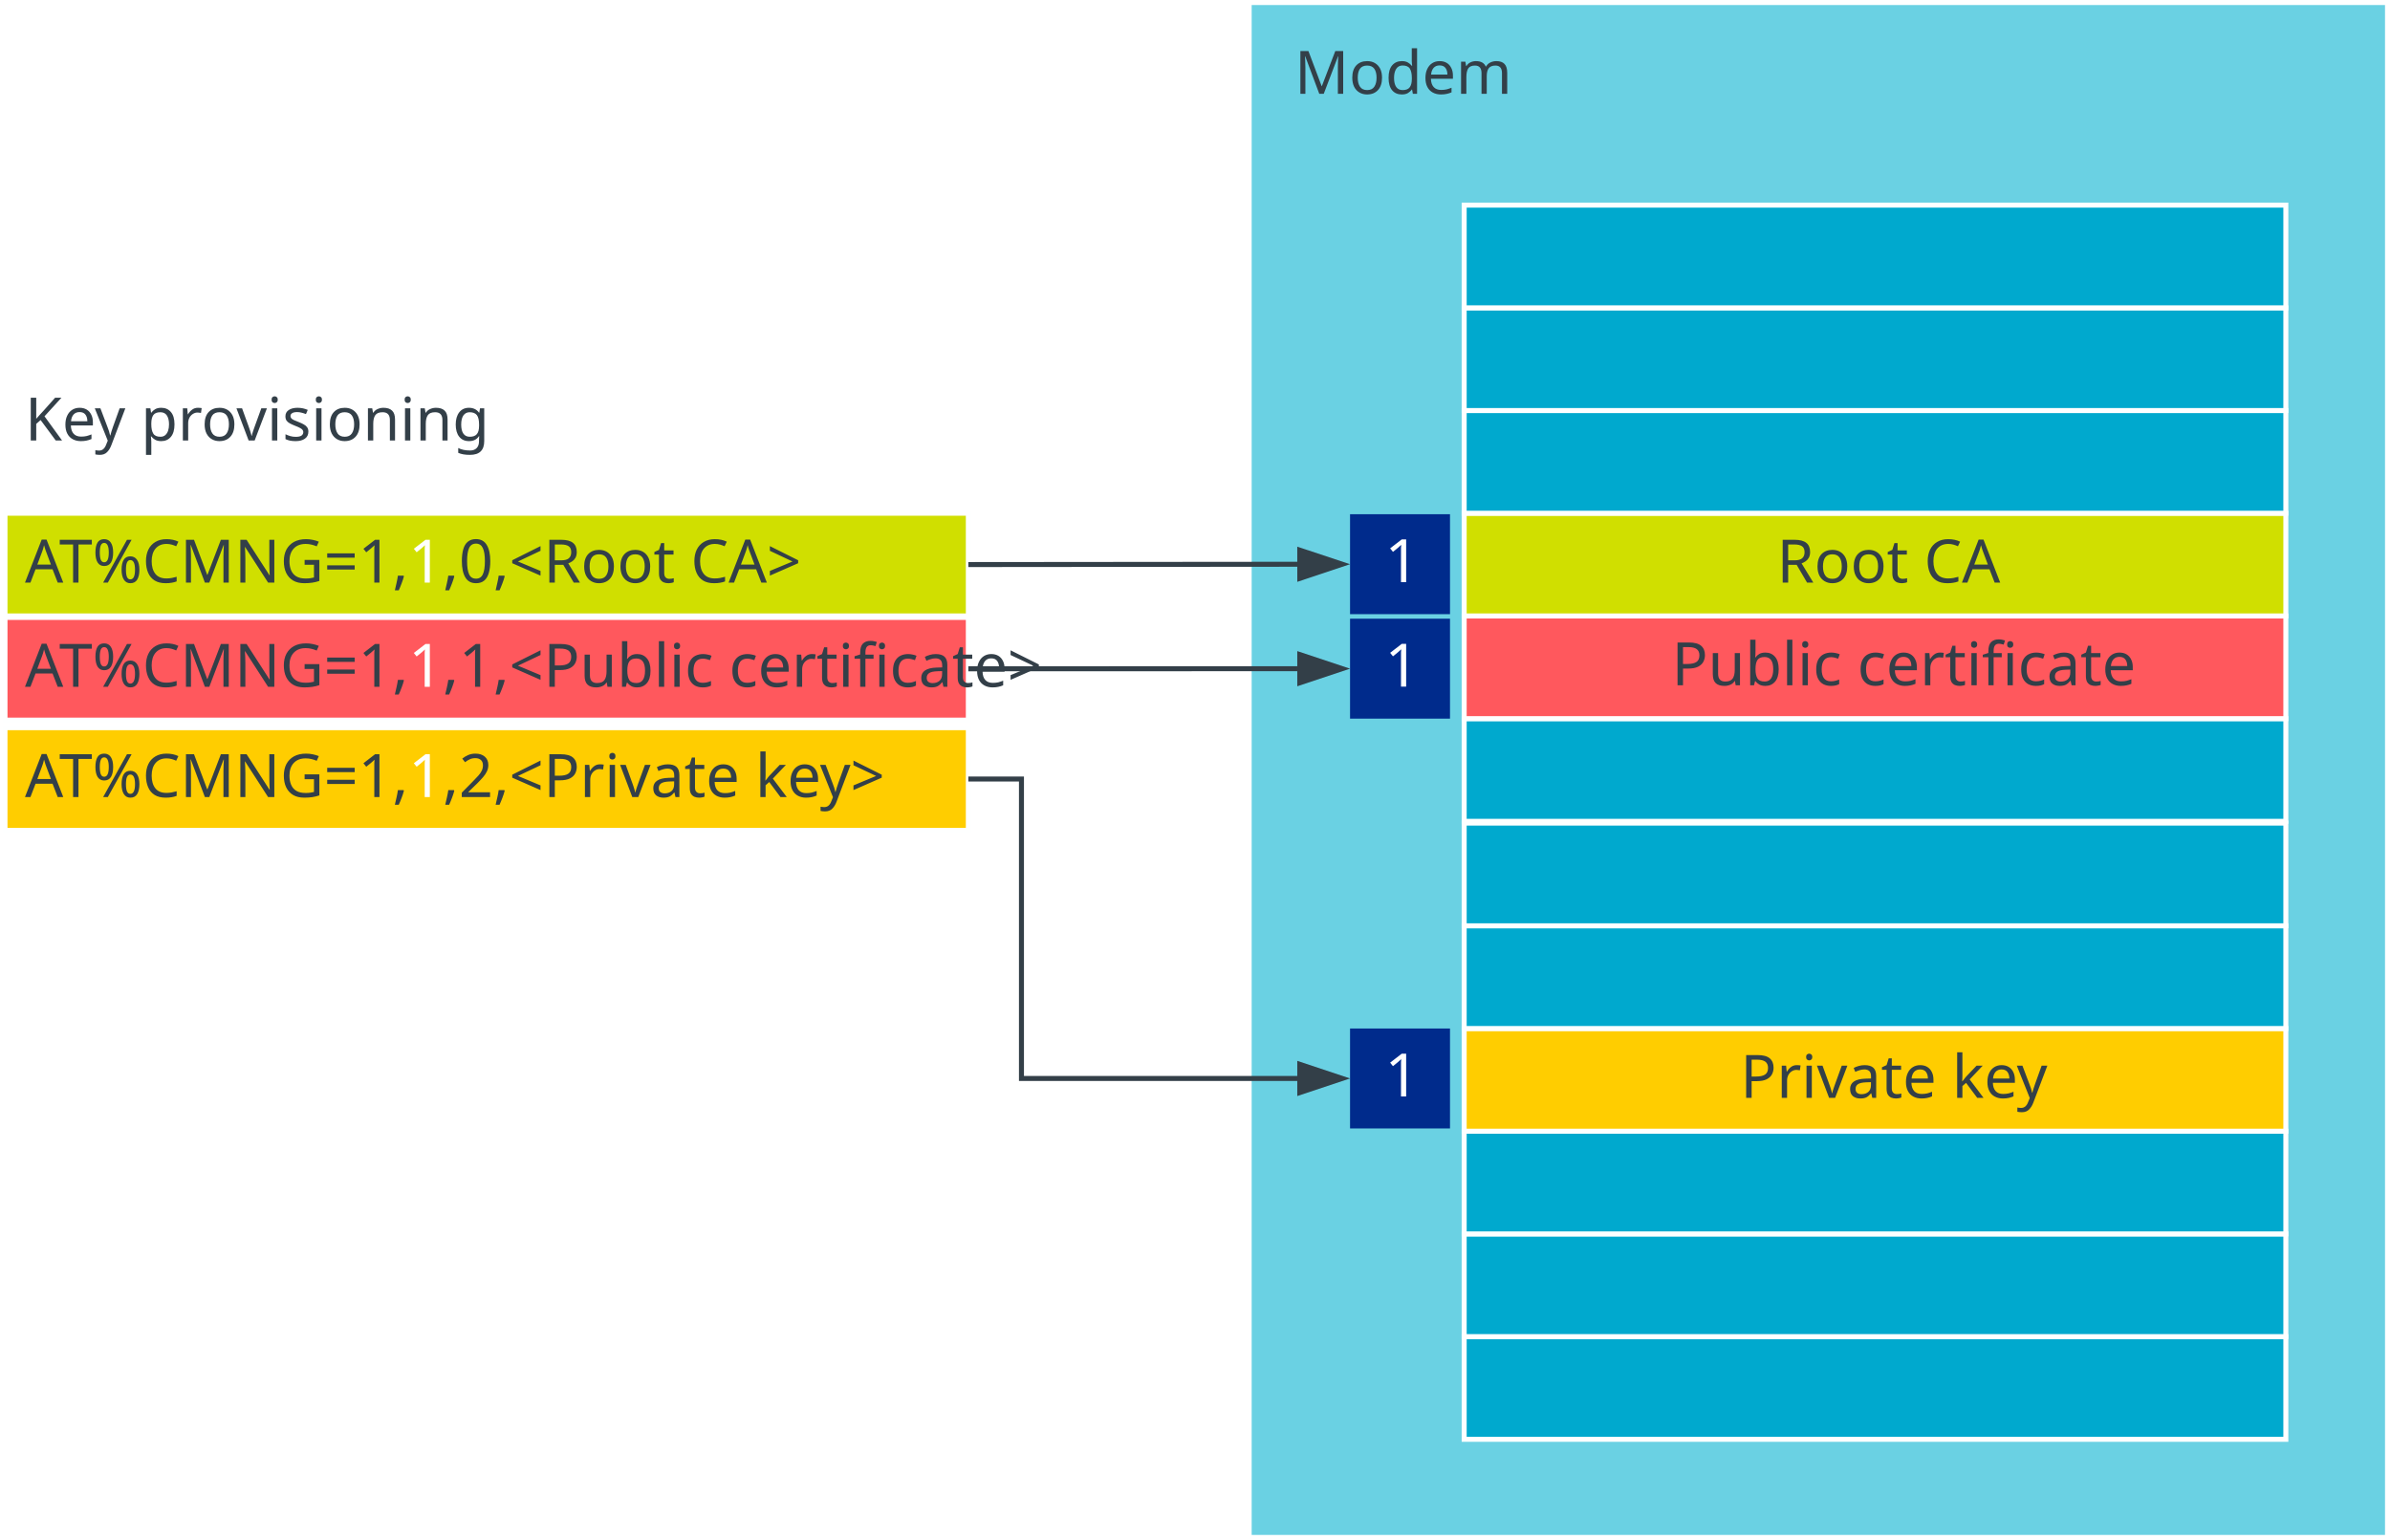
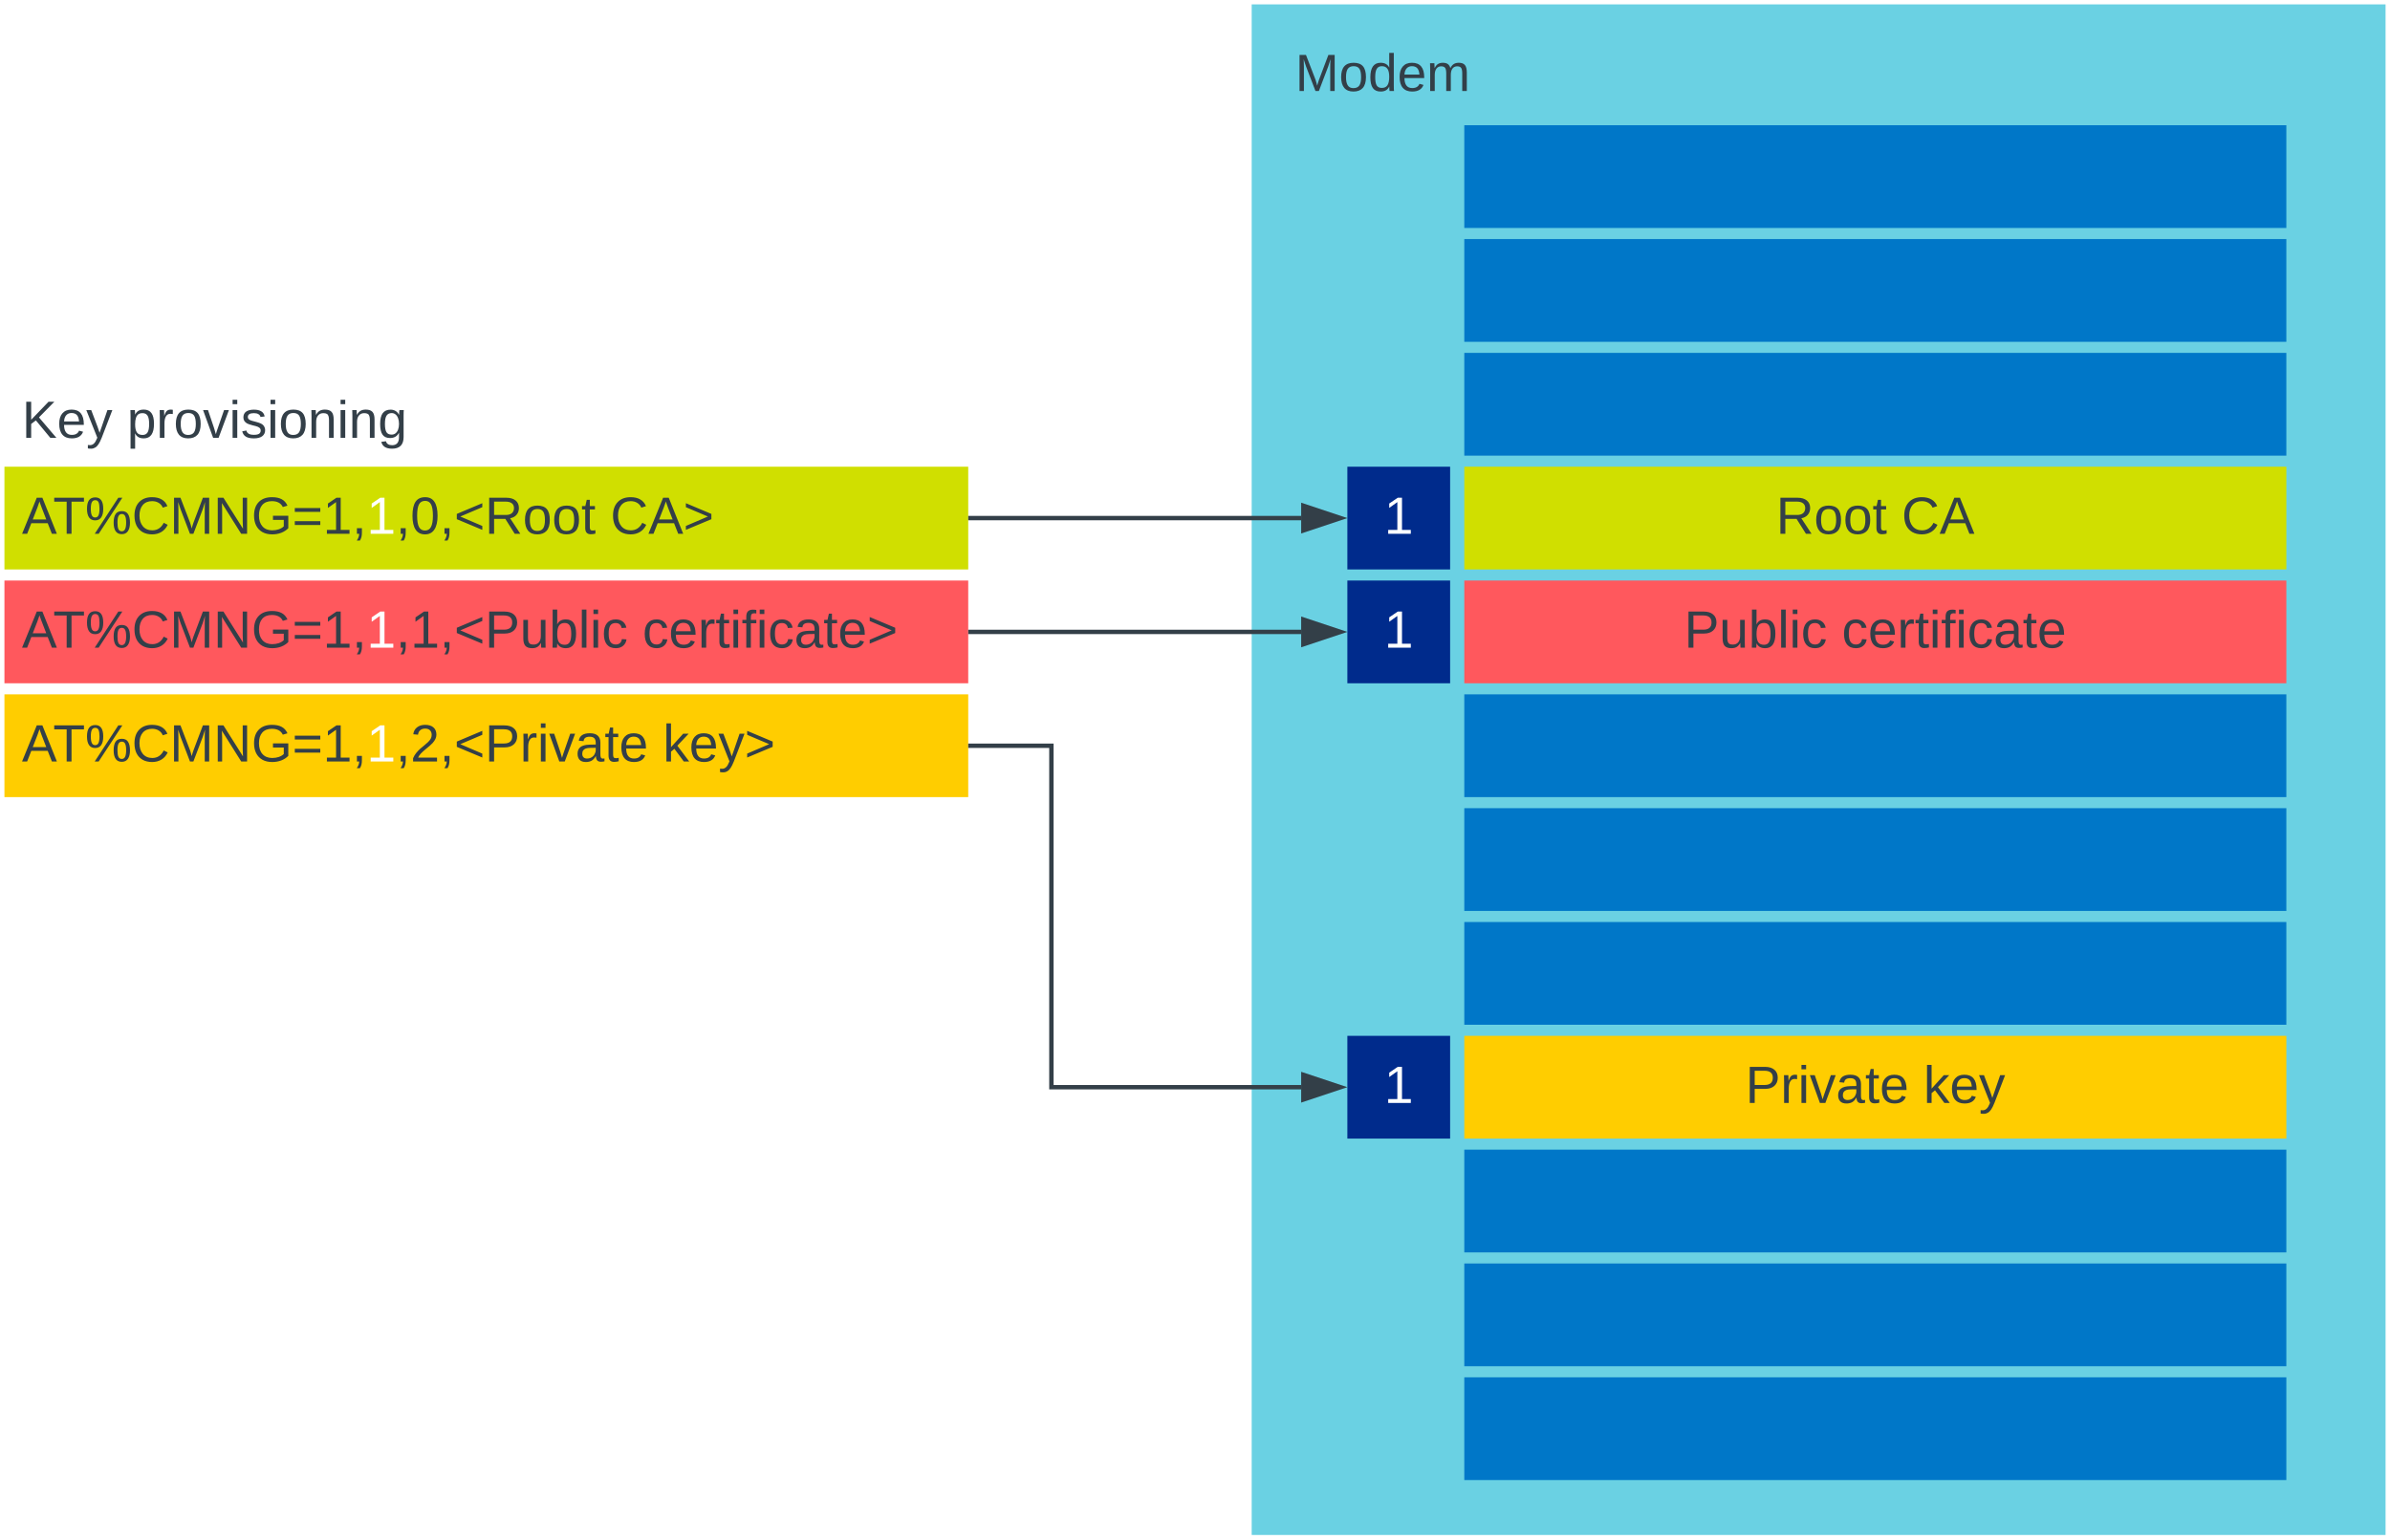
- <svg xmlns="http://www.w3.org/2000/svg" xmlns:xlink="http://www.w3.org/1999/xlink" width="6.642in" height="4.28in" viewBox="0 0 478.22 308.142" xml:space="preserve" color-interpolation-filters="sRGB" class="st13">
+ <svg xmlns="http://www.w3.org/2000/svg" xmlns:xlink="http://www.w3.org/1999/xlink" width="7.587in" height="4.887in" viewBox="0 0 546.252 351.876" xml:space="preserve" color-interpolation-filters="sRGB" class="st13">
  <style type="text/css">
	
		.st1 {fill:#6ad1e3;stroke:none;stroke-width:1}
- 		.st2 {fill:#00a9ce;stroke:#feffff;stroke-width:1}
- 		.st3 {fill:#ffcd00;stroke:#feffff;stroke-width:1}
- 		.st4 {fill:#333f48;font-family:Calibri;font-size:1em}
- 		.st5 {fill:#ff585d;stroke:#feffff;stroke-width:1}
- 		.st6 {fill:#d0df00;stroke:#feffff;stroke-width:1}
+ 		.st2 {fill:#0077c8;stroke:none;stroke-width:1}
+ 		.st3 {fill:#ffcd00;stroke:none;stroke-width:1}
+ 		.st4 {fill:#333f48;font-family:Arial;font-size:1em}
+ 		.st5 {fill:#ff585d;stroke:none;stroke-width:1}
+ 		.st6 {fill:#d0df00;stroke:none;stroke-width:1}
		.st7 {fill:none;stroke:none;stroke-width:1}
		.st8 {fill:#002b8c;stroke:none;stroke-width:0.5}
- 		.st9 {fill:#feffff;font-family:Calibri;font-size:1em}
+ 		.st9 {fill:#feffff;font-family:Arial;font-size:1em}
		.st10 {fill:#feffff;font-size:1em}
		.st11 {marker-end:url(#mrkr13-59);stroke:#333f48;stroke-linecap:butt;stroke-width:1}
		.st12 {fill:#333f48;fill-opacity:1;stroke:#333f48;stroke-opacity:1;stroke-width:0.284}
		.st13 {fill:none;fill-rule:evenodd;font-size:12px;overflow:visible;stroke-linecap:square;stroke-miterlimit:3}
	
	</style>
  <defs id="Markers">
    <g id="lend13">
      <path d="M 3 1 L 0 0 L 3 -1 L 3 1 " style="stroke:none" />
    </g>
    <marker id="mrkr13-59" class="st12" refX="-10.56" orient="auto" markerUnits="strokeWidth" overflow="visible">
      <use xlink:href="#lend13" transform="scale(-3.52,-3.52) " />
    </marker>
  </defs>
  <g>
-     <g id="shape6-1" transform="translate(250.449,-1)">
-       <rect x="0" y="2" width="226.772" height="306.142" class="st1" />
+     <g id="shape2691-1" transform="translate(286.084,-1)">
+       <rect x="0" y="2" width="259.168" height="349.876" class="st1" />
    </g>
-     <g id="shape8-3" transform="translate(292.969,-20.1339)">
-       <rect x="0" y="287.591" width="164.409" height="20.551" class="st2" />
+     <g id="shape2692-3" transform="translate(334.678,-13.5534)">
+       <rect x="0" y="328.389" width="187.897" height="23.487" class="st2" />
    </g>
-     <g id="shape9-5" transform="translate(292.969,-40.685)">
-       <rect x="0" y="287.591" width="164.409" height="20.551" class="st2" />
+     <g id="shape2693-5" transform="translate(334.678,-39.5725)">
+       <rect x="0" y="328.389" width="187.897" height="23.487" class="st2" />
    </g>
-     <g id="shape10-7" transform="translate(292.969,-61.2362)">
-       <rect x="0" y="287.591" width="164.409" height="20.551" class="st2" />
+     <g id="shape2694-7" transform="translate(334.678,-65.5915)">
+       <rect x="0" y="328.389" width="187.897" height="23.487" class="st2" />
    </g>
-     <g id="shape11-9" transform="translate(292.969,-81.7874)">
-       <rect x="0" y="287.591" width="164.409" height="20.551" class="st3" />
-       <text x="55.27" y="301.47" class="st4">Private key</text>
+     <g id="shape2695-9" transform="translate(334.678,-91.6105)">
+       <rect x="0" y="328.389" width="187.897" height="23.487" class="st3" />
+       <text x="64.27" y="343.73" class="st4">Private key</text>
    </g>
-     <g id="shape12-12" transform="translate(292.969,-102.339)">
-       <rect x="0" y="287.591" width="164.409" height="20.551" class="st2" />
+     <g id="shape2696-12" transform="translate(334.678,-117.63)">
+       <rect x="0" y="328.389" width="187.897" height="23.487" class="st2" />
    </g>
-     <g id="shape13-14" transform="translate(292.969,-122.89)">
-       <rect x="0" y="287.591" width="164.409" height="20.551" class="st2" />
+     <g id="shape2697-14" transform="translate(334.678,-143.649)">
+       <rect x="0" y="328.389" width="187.897" height="23.487" class="st2" />
    </g>
-     <g id="shape14-16" transform="translate(292.969,-143.795)">
-       <rect x="0" y="287.591" width="164.409" height="20.551" class="st2" />
+     <g id="shape2698-16" transform="translate(334.678,-169.668)">
+       <rect x="0" y="328.389" width="187.897" height="23.487" class="st2" />
    </g>
-     <g id="shape15-18" transform="translate(292.969,-164.346)">
-       <rect x="0" y="287.591" width="164.409" height="20.551" class="st5" />
-       <text x="41.54" y="301.47" class="st4">Public certificate</text>
+     <g id="shape2699-18" transform="translate(334.678,-195.687)">
+       <rect x="0" y="328.389" width="187.897" height="23.487" class="st5" />
+       <text x="50.26" y="343.73" class="st4">Public certificate</text>
    </g>
-     <g id="shape16-21" transform="translate(292.969,-184.898)">
-       <rect x="0" y="287.591" width="164.409" height="20.551" class="st6" />
-       <text x="62.58" y="301.47" class="st4">Root CA</text>
+     <g id="shape2700-21" transform="translate(334.678,-221.706)">
+       <rect x="0" y="328.389" width="187.897" height="23.487" class="st6" />
+       <text x="71.27" y="343.73" class="st4">Root CA</text>
    </g>
-     <g id="shape17-24" transform="translate(292.969,-205.449)">
-       <rect x="0" y="287.591" width="164.409" height="20.551" class="st2" />
+     <g id="shape2701-24" transform="translate(334.678,-247.725)">
+       <rect x="0" y="328.389" width="187.897" height="23.487" class="st2" />
    </g>
-     <g id="shape18-26" transform="translate(292.969,-226)">
-       <rect x="0" y="287.591" width="164.409" height="20.551" class="st2" />
+     <g id="shape2702-26" transform="translate(334.678,-273.744)">
+       <rect x="0" y="328.389" width="187.897" height="23.487" class="st2" />
    </g>
-     <g id="shape19-28" transform="translate(292.969,-246.551)">
-       <rect x="0" y="287.591" width="164.409" height="20.551" class="st2" />
+     <g id="shape2703-28" transform="translate(334.678,-299.763)">
+       <rect x="0" y="328.389" width="187.897" height="23.487" class="st2" />
    </g>
-     <g id="shape21-30" transform="translate(202.26,-282.969)">
-       <rect x="0" y="288.142" width="152" height="20" class="st7" />
-       <text x="56.78" y="301.74" class="st4">Modem</text>
+     <g id="shape2704-30" transform="translate(292.035,-323.25)">
+       <rect x="0" y="329.019" width="253.217" height="22.857" class="st7" />
+       <text x="4" y="344.05" class="st4">Modem</text>
    </g>
-     <g id="shape26-33" transform="translate(270.134,-82.3386)">
-       <rect x="0" y="288.142" width="20" height="20" class="st8" />
-       <text x="6.96" y="301.74" class="st9">1</text>
+     <g id="shape2705-33" transform="translate(307.952,-91.6105)">
+       <rect x="0" y="328.389" width="23.487" height="23.487" class="st8" />
+       <text x="8.41" y="343.73" class="st9">1</text>
    </g>
-     <g id="shape27-36" transform="translate(270.134,-164.346)">
-       <rect x="0" y="288.142" width="20" height="20" class="st8" />
-       <text x="6.96" y="301.74" class="st9">1</text>
+     <g id="shape2706-36" transform="translate(307.952,-195.687)">
+       <rect x="0" y="328.389" width="23.487" height="23.487" class="st8" />
+       <text x="8.41" y="343.73" class="st9">1</text>
    </g>
-     <g id="shape28-39" transform="translate(270.134,-185.252)">
-       <rect x="0" y="288.142" width="20" height="20" class="st8" />
-       <text x="6.96" y="301.74" class="st9">1</text>
+     <g id="shape2707-39" transform="translate(307.952,-221.706)">
+       <rect x="0" y="328.389" width="23.487" height="23.487" class="st8" />
+       <text x="8.41" y="343.73" class="st9">1</text>
    </g>
-     <g id="shape29-42" transform="translate(1,-184.898)">
-       <rect x="0" y="287.591" width="192.756" height="20.551" class="st6" />
-       <text x="4" y="301.47" class="st4">AT%CMNG=1,<tspan class="st10">1</tspan>,0,&lt;Root CA&gt;</text>
+     <g id="shape2708-42" transform="translate(1,-221.706)">
+       <rect x="0" y="328.389" width="220.292" height="23.487" class="st6" />
+       <text x="4" y="343.73" class="st4">AT%CMNG=1,<tspan class="st10">1</tspan>,0,&lt;Root CA&gt;</text>
    </g>
-     <g id="shape30-46" transform="translate(1,-164.048)">
-       <rect x="0" y="287.591" width="192.756" height="20.551" class="st5" />
-       <text x="4" y="301.47" class="st4">AT%CMNG=1,<tspan class="st10">1</tspan>,1,&lt;Public certificate&gt;</text>
+     <g id="shape2709-46" transform="translate(1,-195.687)">
+       <rect x="0" y="328.389" width="220.292" height="23.487" class="st5" />
+       <text x="4" y="343.73" class="st4">AT%CMNG=1,<tspan class="st10">1</tspan>,1,&lt;Public certificate&gt;</text>
    </g>
-     <g id="shape31-50" transform="translate(1,-141.984)">
-       <rect x="0" y="287.591" width="192.756" height="20.551" class="st3" />
-       <text x="4" y="301.47" class="st4">AT%CMNG=1,<tspan class="st10">1</tspan>,2,&lt;Private key&gt;</text>
+     <g id="shape2710-50" transform="translate(1,-169.668)">
+       <rect x="0" y="328.389" width="220.292" height="23.487" class="st3" />
+       <text x="4" y="343.73" class="st4">AT%CMNG=1,<tspan class="st10">1</tspan>,2,&lt;Private key&gt;</text>
    </g>
-     <g id="shape40-54" transform="translate(193.756,-188.126)">
-       <path d="M0 301.09 L65.82 301.03" class="st11" />
+     <g id="shape2711-54" transform="translate(221.292,-226.363)">
+       <path d="M0 344.79 L76.1 344.79" class="st11" />
    </g>
-     <g id="shape42-60" transform="translate(193.756,-167.248)">
-       <path d="M0 301.07 L65.82 301.05" class="st11" />
+     <g id="shape2712-60" transform="translate(221.292,-200.344)">
+       <path d="M0 344.79 L76.1 344.79" class="st11" />
    </g>
-     <g id="shape43-65" transform="translate(193.756,-152.26)">
-       <path d="M0 308.14 L10.63 308.14 L10.63 368.06 L65.82 368.06" class="st11" />
+     <g id="shape2713-65" transform="translate(221.292,-181.411)">
+       <path d="M0 351.88 L19.01 351.88 L19.01 429.93 L76.1 429.93" class="st11" />
    </g>
-     <g id="shape44-70" transform="translate(1,-213.598)">
-       <rect x="0" y="288.142" width="117.984" height="20" class="st7" />
-       <text x="4" y="301.74" class="st4">Key provisioning</text>
+     <g id="shape2714-70" transform="translate(1,-243.97)">
+       <rect x="0" y="329.019" width="134.839" height="22.857" class="st7" />
+       <text x="4" y="344.05" class="st4">Key provisioning</text>
    </g>
  </g>
</svg>
